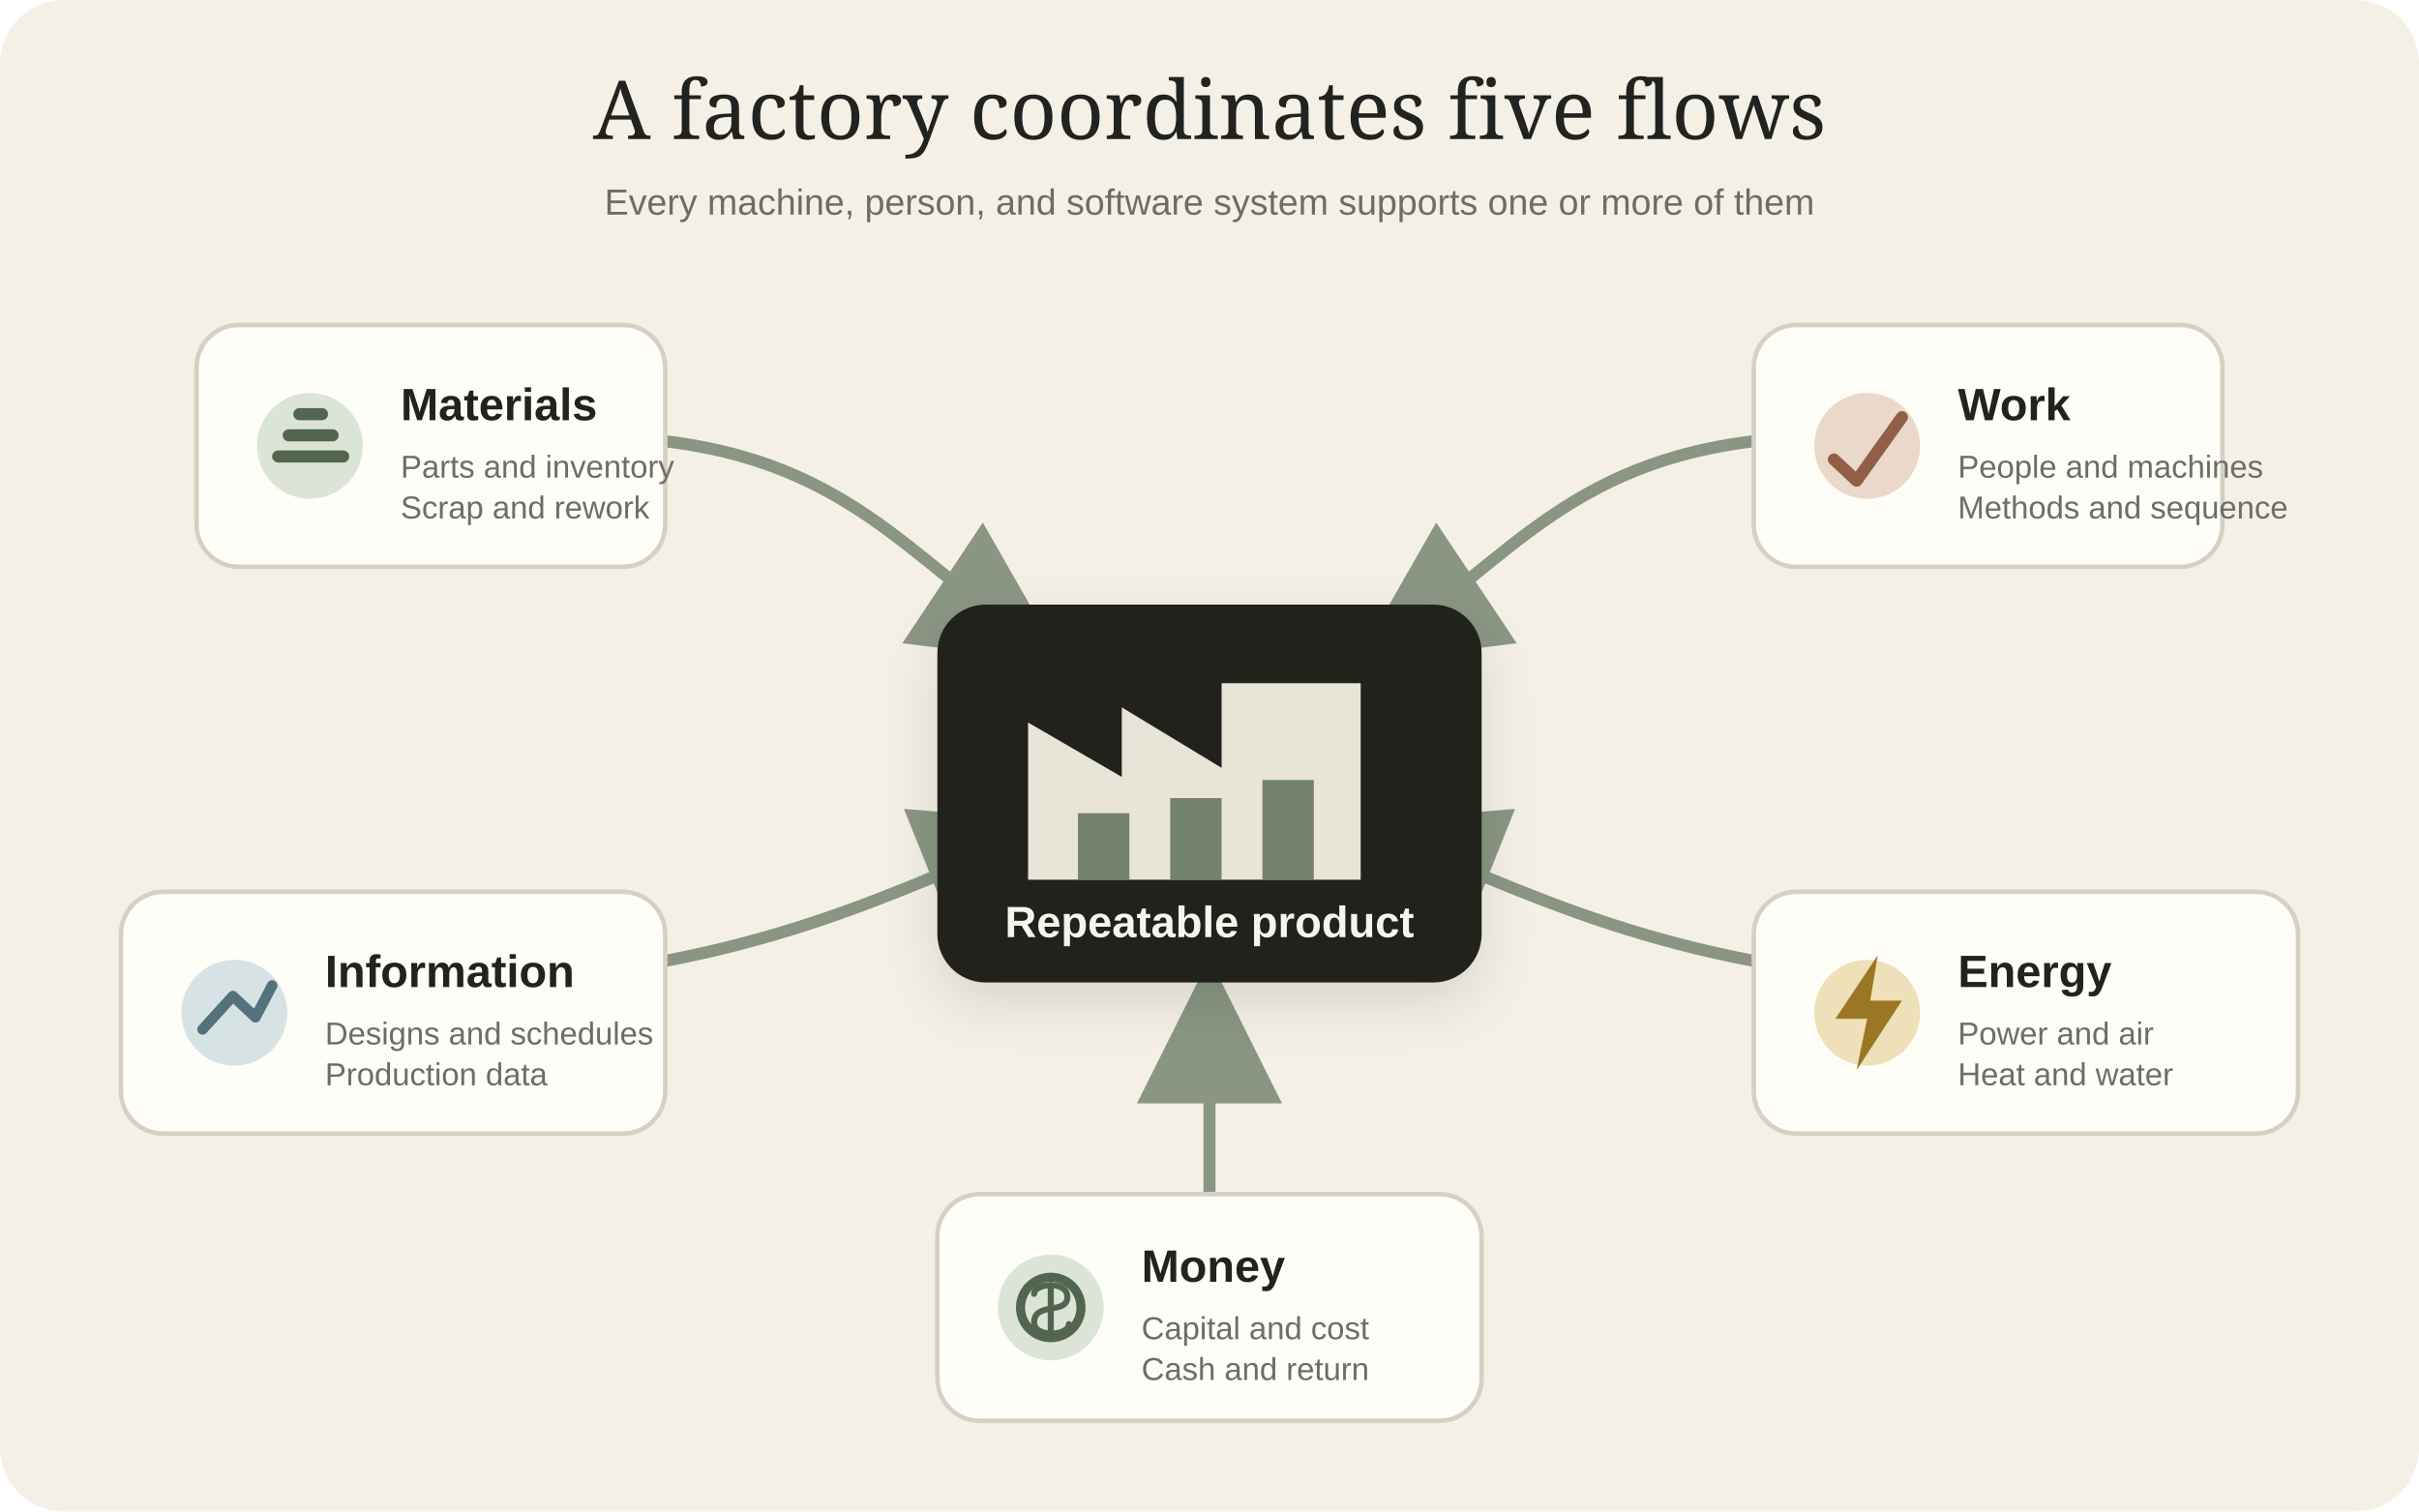
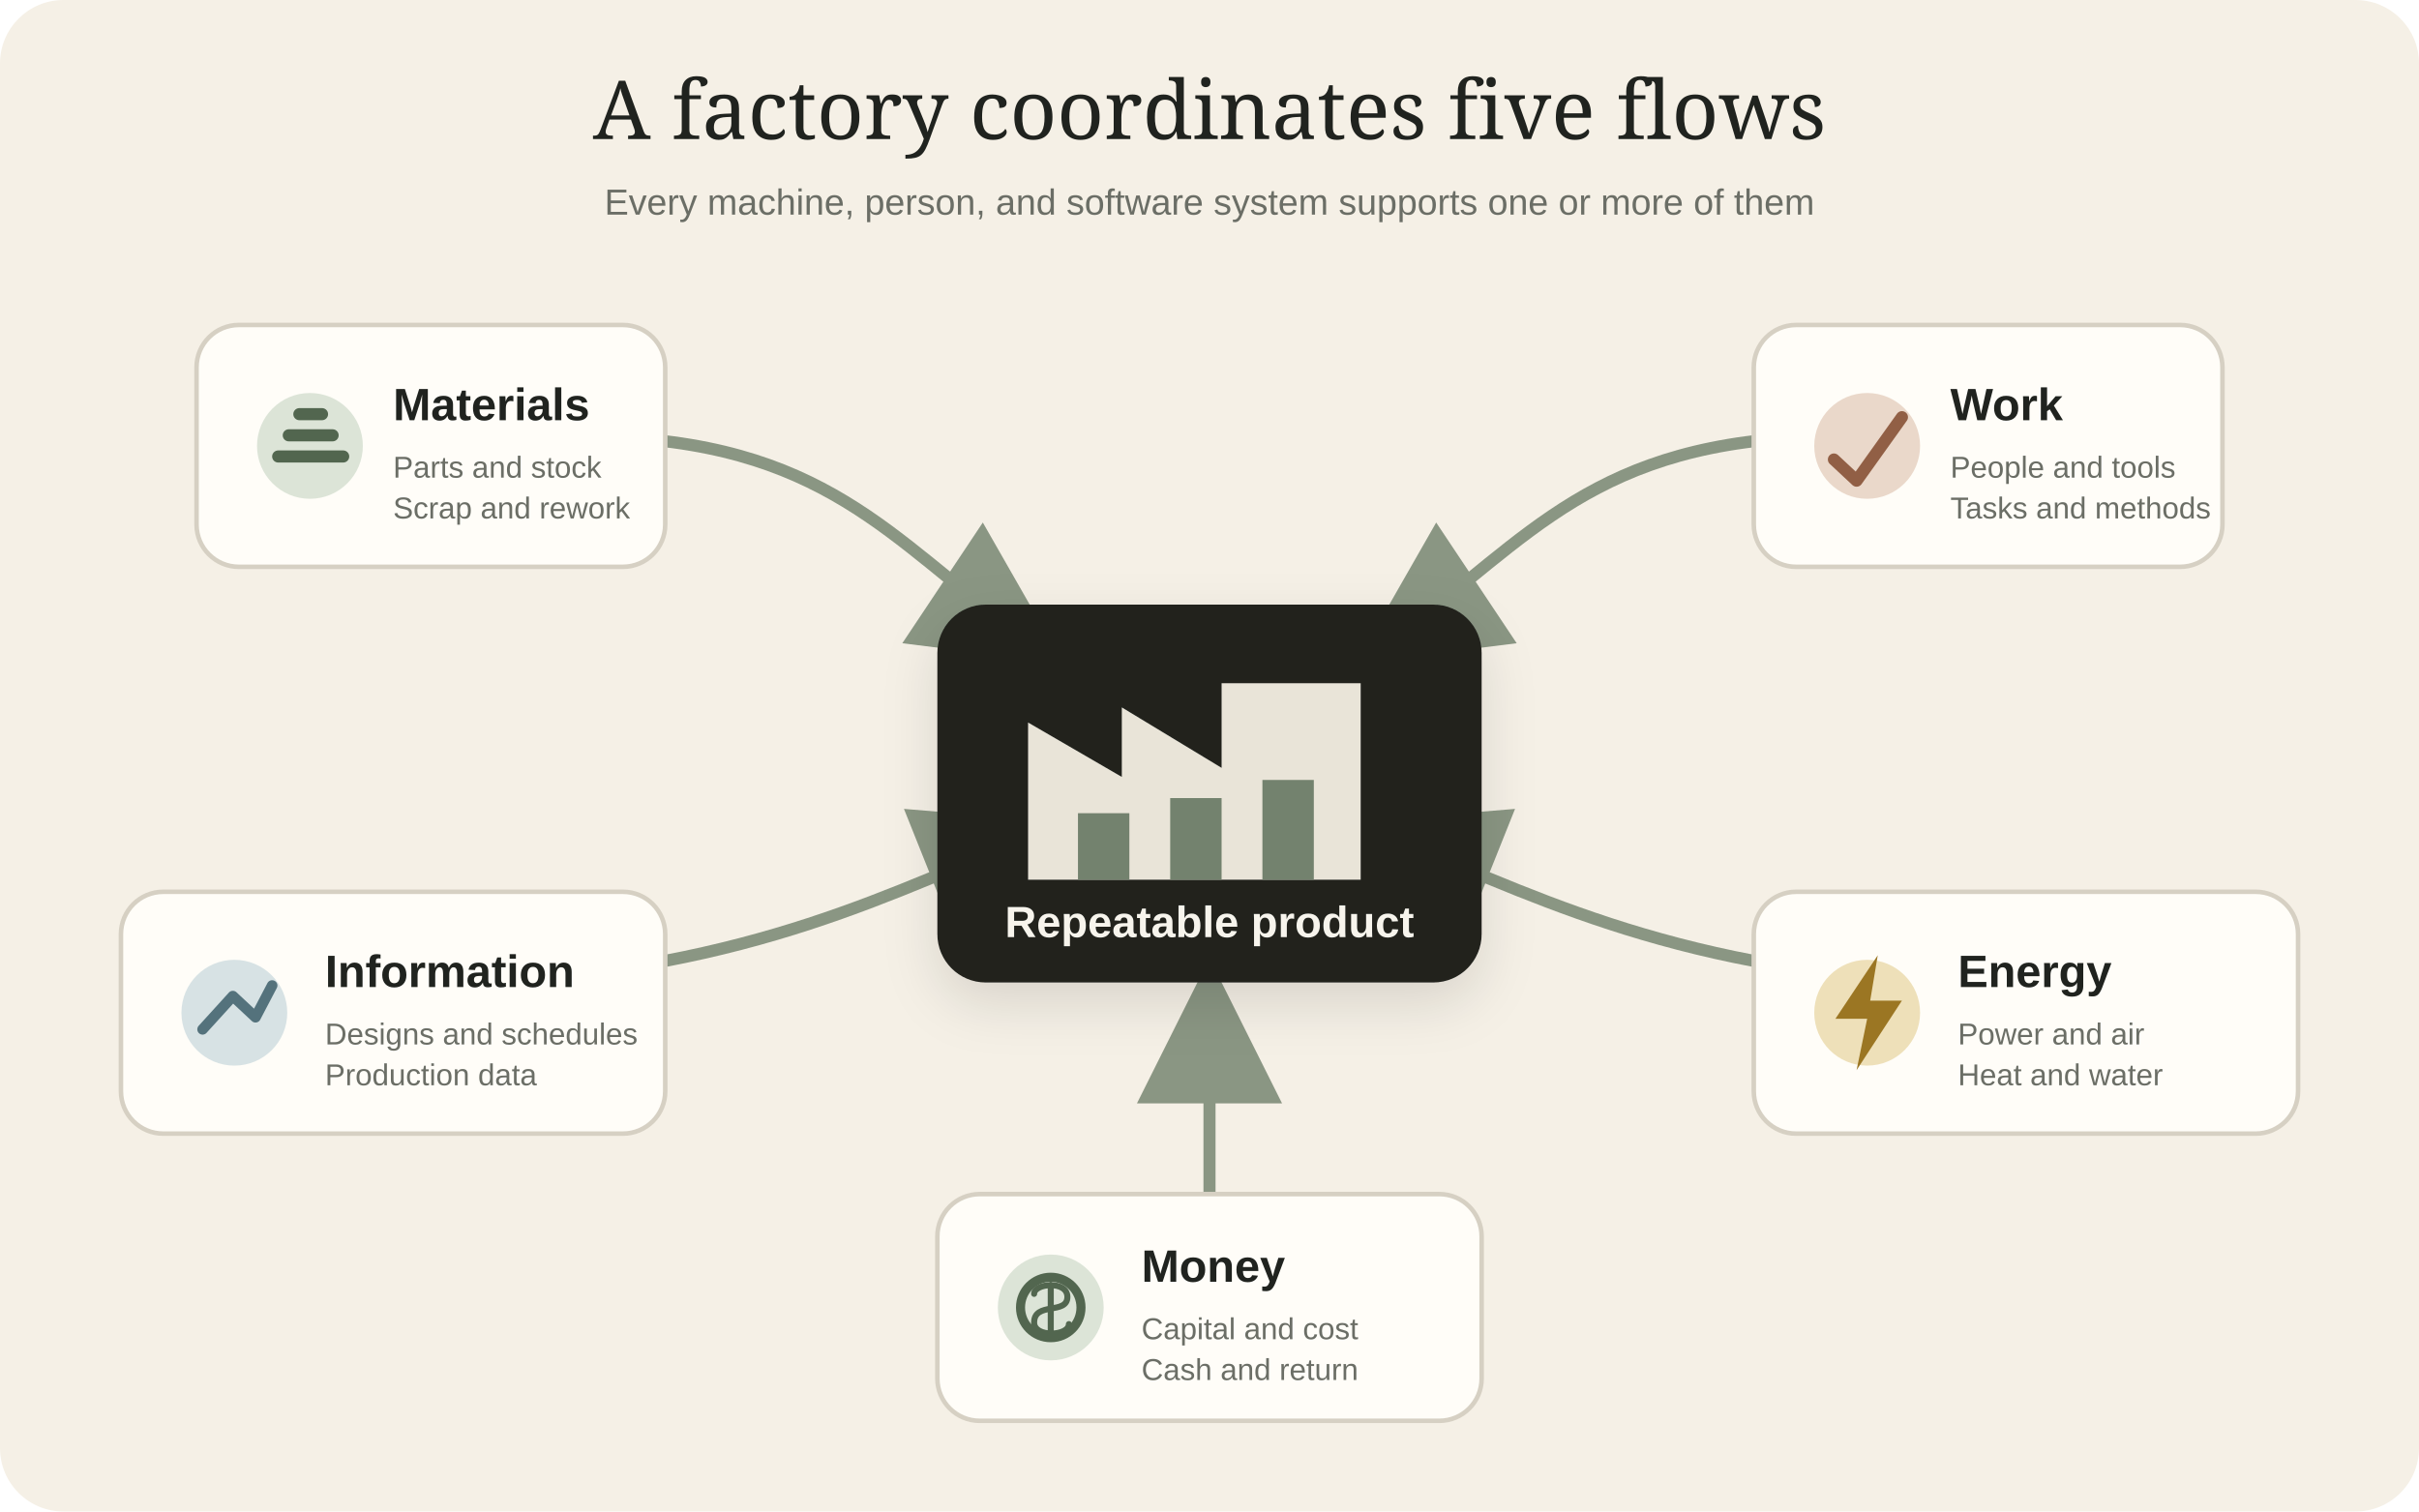
<svg xmlns="http://www.w3.org/2000/svg" width="1600" height="1000" viewBox="0 0 1600 1000" role="img" aria-labelledby="title desc">
  <defs>
    <marker id="arrow" markerWidth="12" markerHeight="12" refX="10" refY="6" orient="auto">
      <path d="M0 0L12 6L0 12Z" fill="#73826e" />
    </marker>
    <filter id="shadow" x="-20%" y="-20%" width="140%" height="140%">
      <feDropShadow dx="0" dy="14" stdDeviation="18" flood-color="#20231f" flood-opacity="0.12" />
    </filter>
  </defs>
  <rect width="1600" height="1000" rx="42" fill="#f5f0e6" />
  <text x="800" y="92" text-anchor="middle" fill="#20231f" font-family="Georgia, serif" font-size="54">A factory coordinates five flows</text>
  <text x="800" y="142" text-anchor="middle" fill="#6b6e66" font-family="Arial, sans-serif" font-size="24">Every machine, person, and software system supports one or more of them</text>
  <g stroke="#73826e" stroke-width="8" fill="none" marker-end="url(#arrow)" opacity="0.82">
    <path d="M420 290C560 300 600 370 690 430" />
    <path d="M1180 290C1040 300 1000 370 910 430" />
    <path d="M320 650C500 640 590 590 690 550" />
    <path d="M1280 650C1100 640 1010 590 910 550" />
    <path d="M800 820L800 650" />
  </g>
  <g filter="url(#shadow)">
    <rect x="620" y="400" width="360" height="250" rx="32" fill="#20231f" />
    <path d="M680 548V478L742 514V468L808 508V452H900V582H680Z" fill="#e9e4d8" />
    <rect x="713" y="538" width="34" height="44" fill="#73826e" />
    <rect x="774" y="528" width="34" height="54" fill="#73826e" />
    <rect x="835" y="516" width="34" height="66" fill="#73826e" />
    <text x="800" y="620" text-anchor="middle" fill="#f7f4ec" font-family="Arial, sans-serif" font-size="29" font-weight="700">Repeatable product</text>
  </g>
  <g font-family="Arial, sans-serif">
    <g>
      <rect x="130" y="215" width="310" height="160" rx="28" fill="#fffdf8" stroke="#d6d0c3" stroke-width="3" />
      <circle cx="205" cy="295" r="35" fill="#dce4d7" />
      <path d="M184 302H227M191 288H220M198 274H213" stroke="#52664f" stroke-width="8" stroke-linecap="round" />
-       <text x="265" y="278" fill="#20231f" font-size="30" font-weight="700">Materials</text>
-       <text x="265" y="316" fill="#6b6e66" font-size="21">
-         <tspan x="265" dy="0">Parts and inventory</tspan>
-         <tspan x="265" dy="27">Scrap and rework</tspan>
+       <text x="260" y="278" fill="#20231f" font-size="30" font-weight="700">Materials</text>
+       <text x="260" y="316" fill="#6b6e66" font-size="20">
+         <tspan x="260" dy="0">Parts and stock</tspan>
+         <tspan x="260" dy="27">Scrap and rework</tspan>
      </text>
    </g>
    <g>
      <rect x="1160" y="215" width="310" height="160" rx="28" fill="#fffdf8" stroke="#d6d0c3" stroke-width="3" />
      <circle cx="1235" cy="295" r="35" fill="#ead8ca" />
      <path d="M1213 304L1228 318L1258 276" stroke="#915f45" stroke-width="8" fill="none" stroke-linecap="round" stroke-linejoin="round" />
-       <text x="1295" y="278" fill="#20231f" font-size="30" font-weight="700">Work</text>
-       <text x="1295" y="316" fill="#6b6e66" font-size="21">
-         <tspan x="1295" dy="0">People and machines</tspan>
-         <tspan x="1295" dy="27">Methods and sequence</tspan>
+       <text x="1290" y="278" fill="#20231f" font-size="30" font-weight="700">Work</text>
+       <text x="1290" y="316" fill="#6b6e66" font-size="20">
+         <tspan x="1290" dy="0">People and tools</tspan>
+         <tspan x="1290" dy="27">Tasks and methods</tspan>
      </text>
    </g>
    <g>
      <rect x="80" y="590" width="360" height="160" rx="28" fill="#fffdf8" stroke="#d6d0c3" stroke-width="3" />
      <circle cx="155" cy="670" r="35" fill="#d7e2e4" />
      <path d="M134 681L154 659L169 673L180 652" stroke="#54727c" stroke-width="7" fill="none" stroke-linecap="round" stroke-linejoin="round" />
      <text x="215" y="653" fill="#20231f" font-size="30" font-weight="700">Information</text>
-       <text x="215" y="691" fill="#6b6e66" font-size="21">
+       <text x="215" y="691" fill="#6b6e66" font-size="20">
        <tspan x="215" dy="0">Designs and schedules</tspan>
        <tspan x="215" dy="27">Production data</tspan>
      </text>
    </g>
    <g>
      <rect x="1160" y="590" width="360" height="160" rx="28" fill="#fffdf8" stroke="#d6d0c3" stroke-width="3" />
      <circle cx="1235" cy="670" r="35" fill="#eee0b9" />
      <path d="M1242 632L1214 674H1235L1228 708L1258 662H1237Z" fill="#9b7623" />
      <text x="1295" y="653" fill="#20231f" font-size="30" font-weight="700">Energy</text>
-       <text x="1295" y="691" fill="#6b6e66" font-size="21">
+       <text x="1295" y="691" fill="#6b6e66" font-size="20">
        <tspan x="1295" dy="0">Power and air</tspan>
        <tspan x="1295" dy="27">Heat and water</tspan>
      </text>
    </g>
    <g>
      <rect x="620" y="790" width="360" height="150" rx="28" fill="#fffdf8" stroke="#d6d0c3" stroke-width="3" />
      <circle cx="695" cy="865" r="35" fill="#dce4d7" />
      <circle cx="695" cy="865" r="20" fill="none" stroke="#52664f" stroke-width="6" />
      <path d="M695 850V881M684 856C684 849 706 847 706 858C706 870 684 861 684 875C684 885 707 884 707 876" stroke="#52664f" stroke-width="4" fill="none" stroke-linecap="round" />
      <text x="755" y="848" fill="#20231f" font-size="30" font-weight="700">Money</text>
-       <text x="755" y="886" fill="#6b6e66" font-size="21">
+       <text x="755" y="886" fill="#6b6e66" font-size="20">
        <tspan x="755" dy="0">Capital and cost</tspan>
        <tspan x="755" dy="27">Cash and return</tspan>
      </text>
    </g>
  </g>
</svg>
